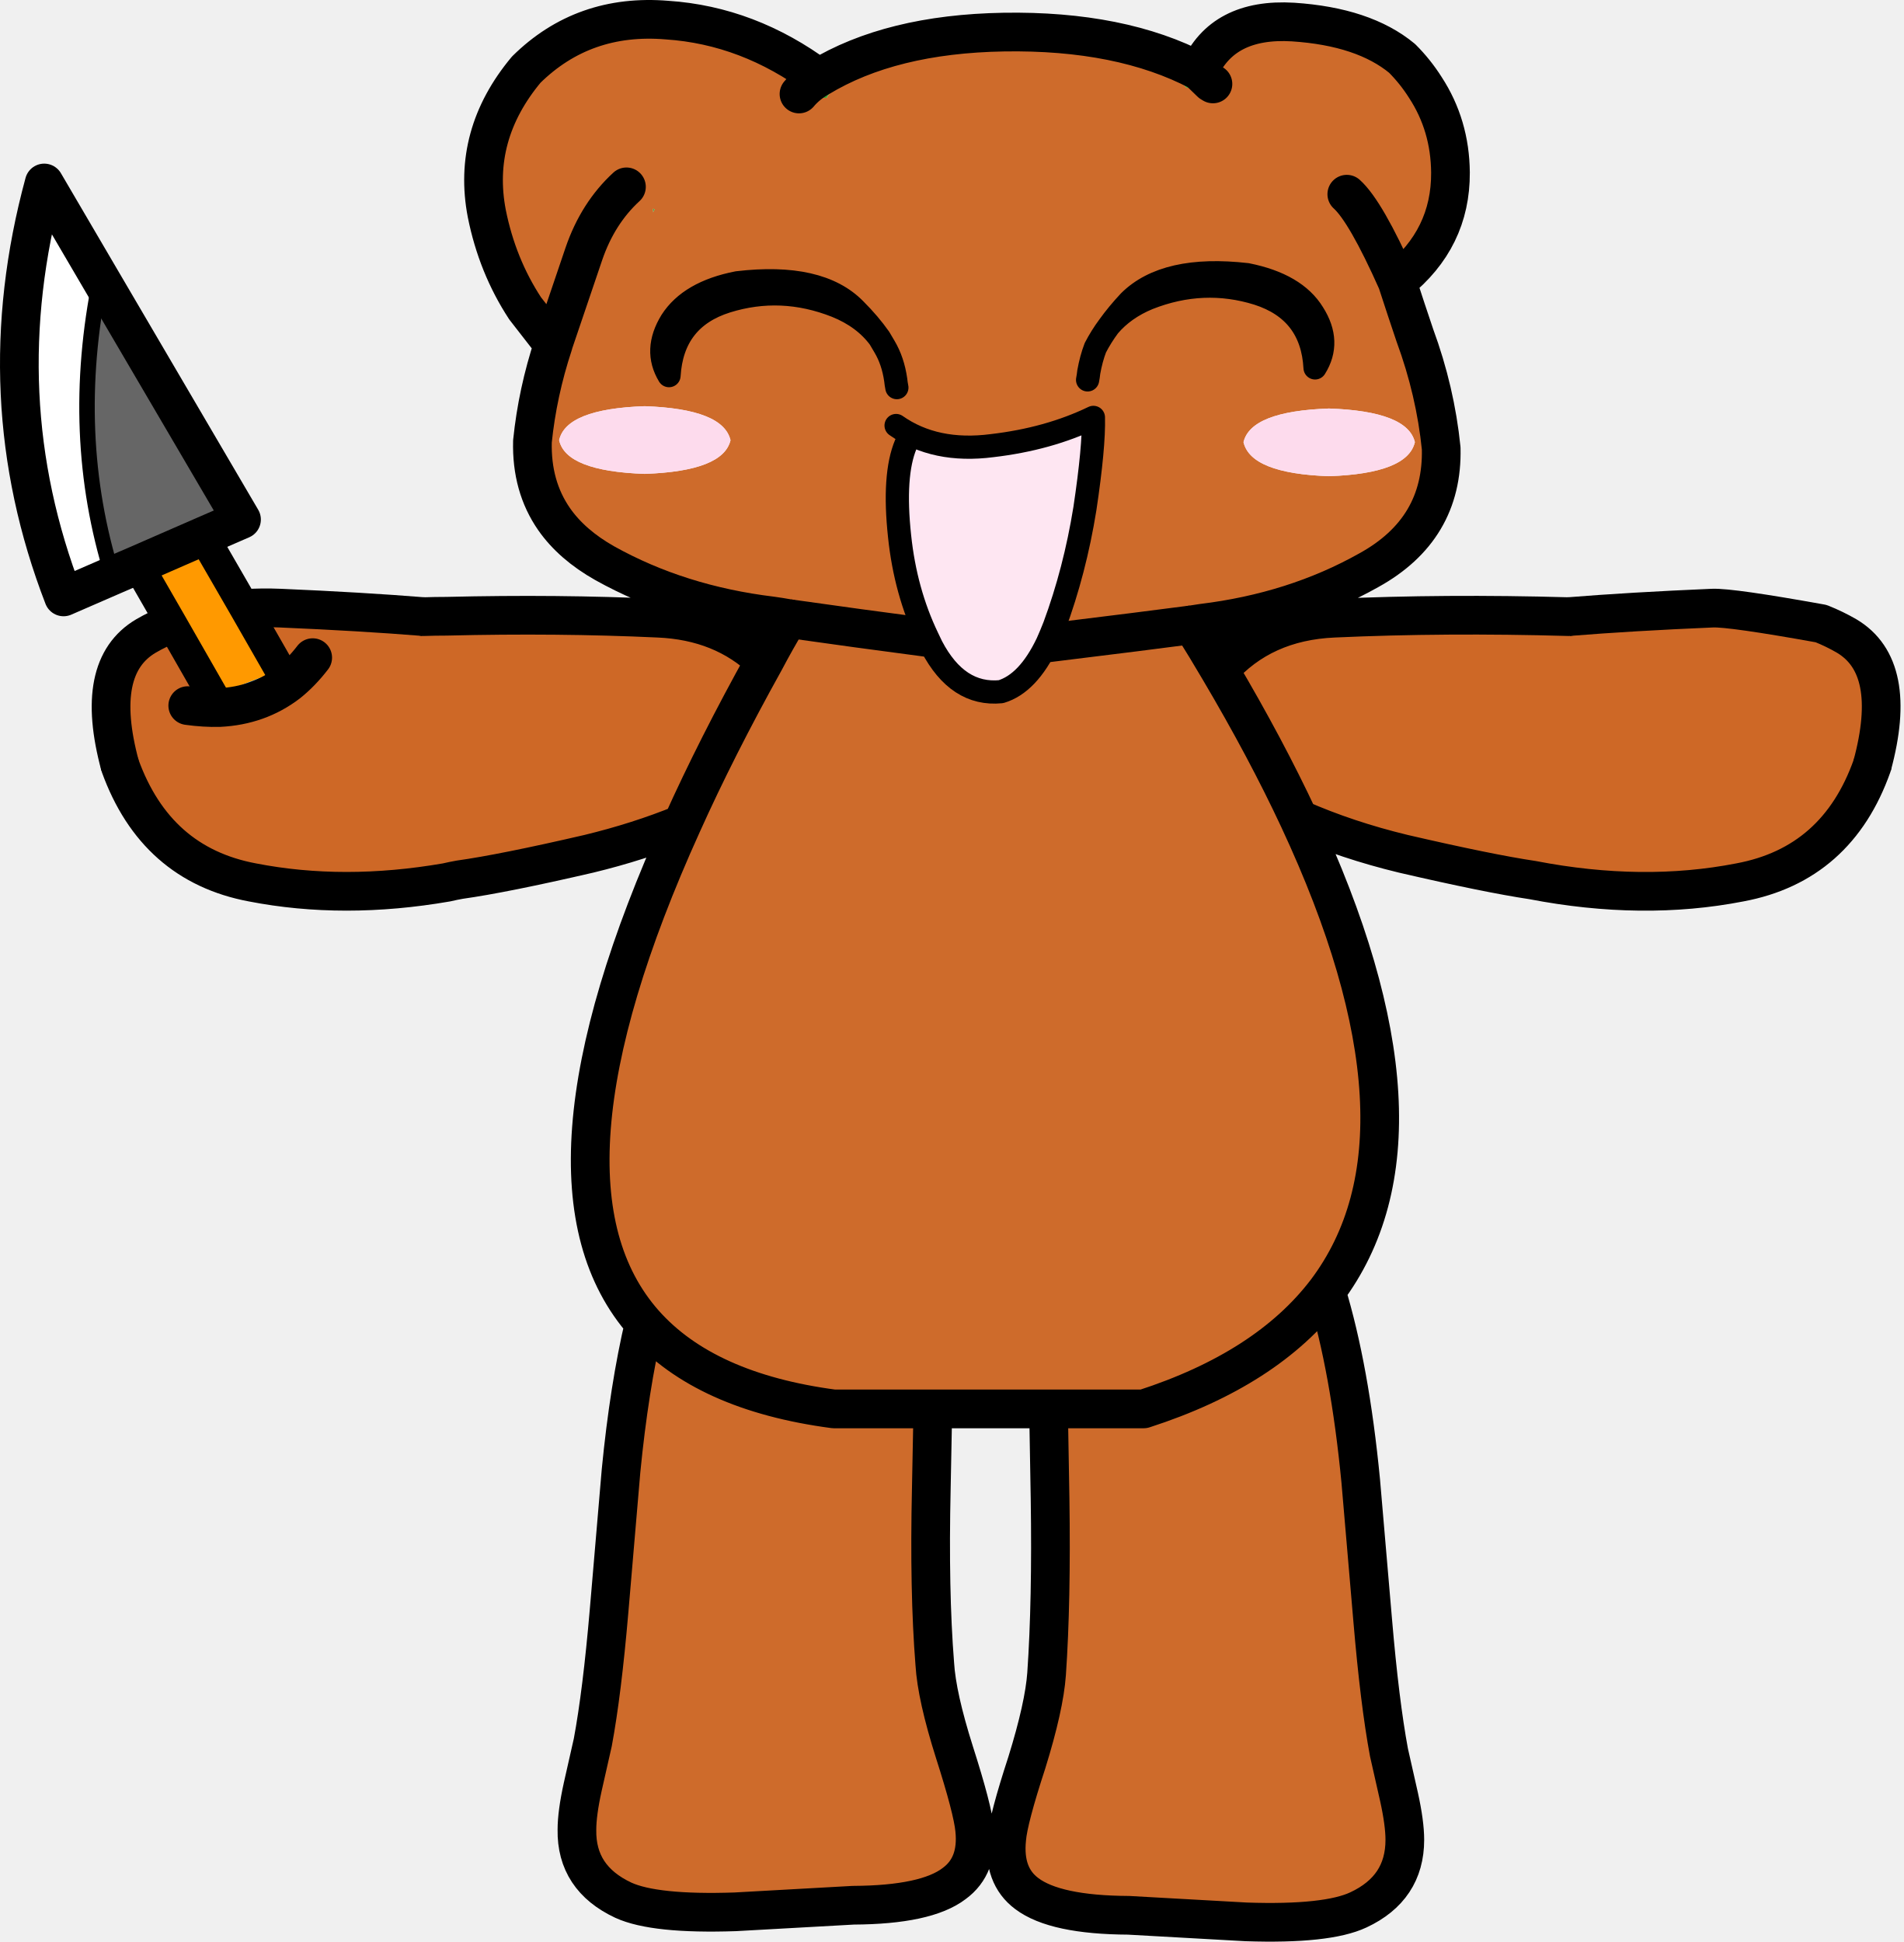
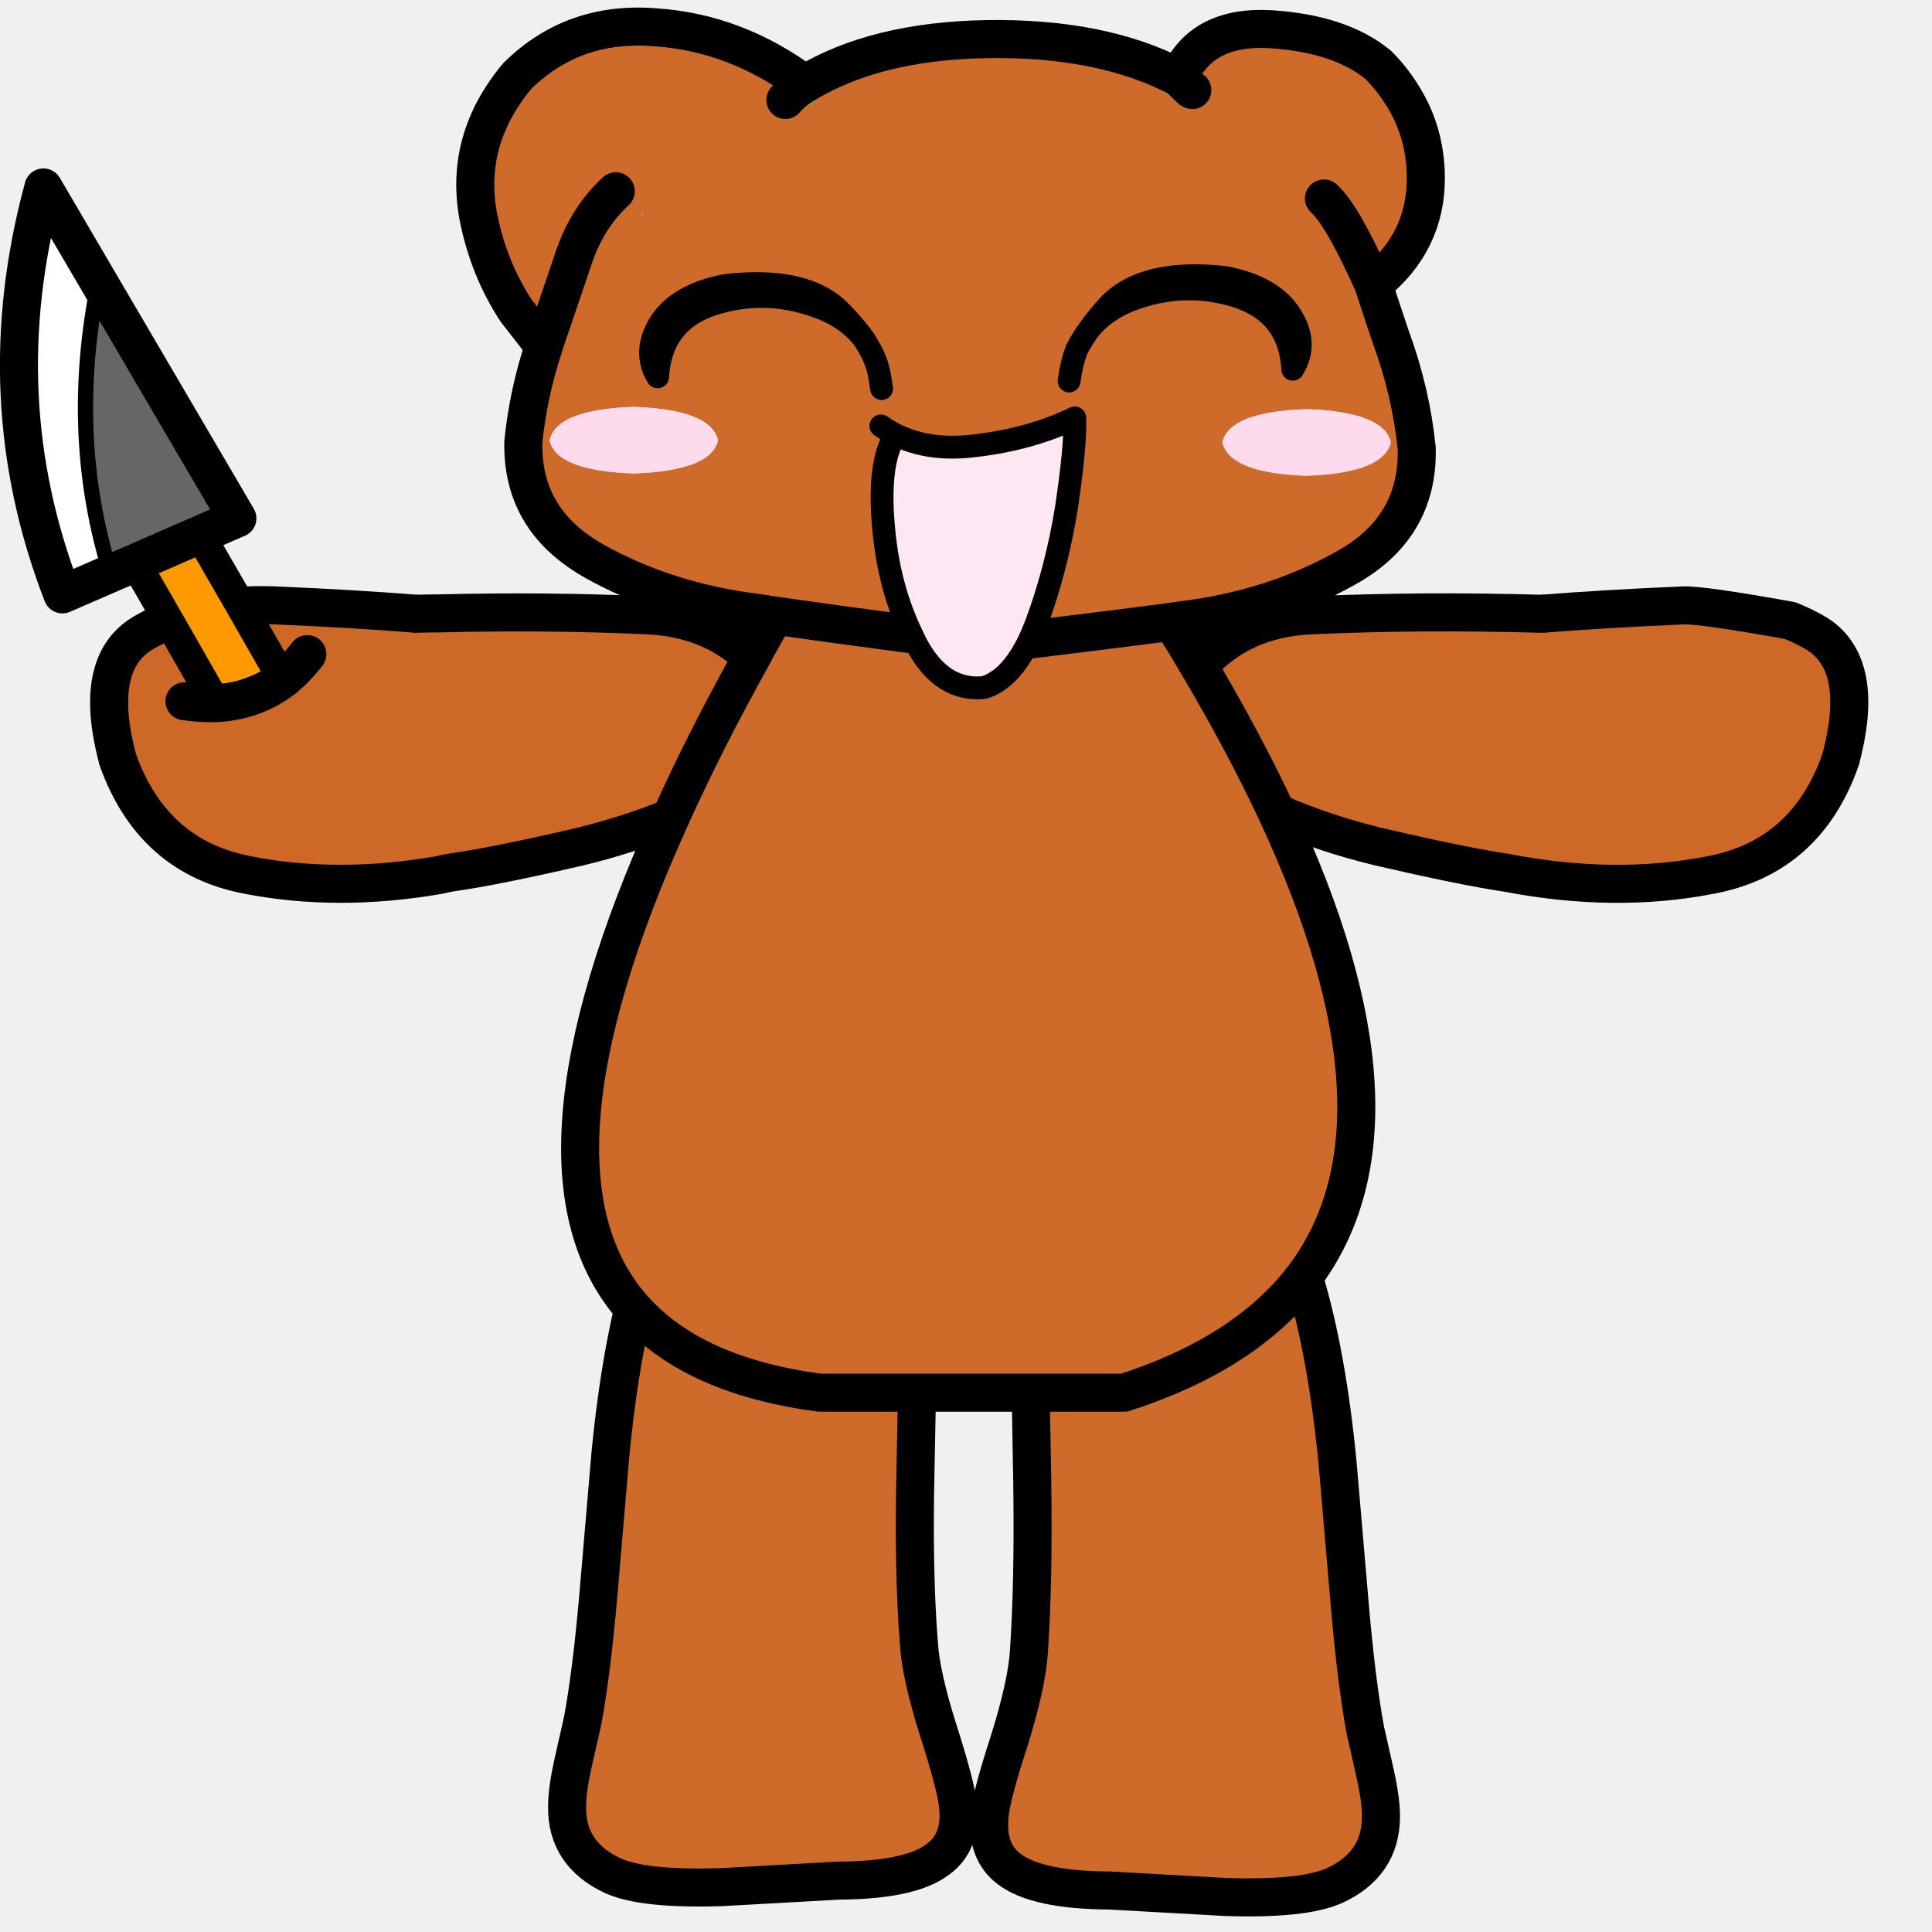
- <svg xmlns="http://www.w3.org/2000/svg" width="246" height="251">
-   <path d="M167.865 105.849q-4.25-9.1-10.25-19.25 5.55-6.3 14.8-6.7 14.35-.65 30.3-.2 8.05-.65 18.6-1.1 2.4-.1 14.05 2 1.75.7 3.3 1.6 6.75 4 3.3 16.75-4.5 12.75-17.1 15.1-12.55 2.45-26.8-.3-5.7-.85-16.7-3.4-7.25-1.75-13.5-4.5zm-145.7-25.25 5.35 9.35-3.25 1.25q2.15.3 4.1.25 5.05-.25 8.85-3.15 1.7-1.35 3.2-3.3l-4.2 1.6-4.55-7.95q2.15-.15 4.55-.05 10.5.45 18.55 1.1 1.5-.05 2.95-.05 14.4-.35 27.35.25 8.35.35 13.75 5.55-6.2 11.15-10.65 21.05-5.65 2.3-12.05 3.85-11 2.55-16.7 3.35-.85.15-1.7.35-13.3 2.3-25.1 0-12.5-2.35-17.1-15.1-3.45-12.75 3.35-16.75 1.55-.9 3.3-1.6z" fill="#CE6826" />
-   <path d="M88.165 106.499q4.45-9.9 10.65-21.05 1.45-2.75 3.1-5.5-1.1-.2-2.2-.35-11.95-1.45-21.55-6.8-4.25-2.4-6.55-5.7-2.95-4.25-2.8-10.05.65-6.35 2.7-12.55v-.05l-.15-.1-3.5-4.5q-3.6-5.5-4.95-12.25-1.95-10.15 5.1-18.6 7.4-7.3 18.2-6.4 10.5.7 19.6 7.45 9.3-5.65 23.9-5.9 15.15-.25 25.25 5.05 3-6.9 12.15-6.35 9.15.6 14.1 4.7 1.7 1.7 3 3.75 3.2 4.9 3.25 11 .05 8.55-6.9 14.1 1.2 3.7 2.3 6.95 2.65 7.2 3.4 14.6.25 10.45-9.35 15.75-9.6 5.4-21.55 6.85-.6.1-1.3.2 1.85 2.95 3.55 5.85 6 10.15 10.25 19.25 18.95 40.6 3.55 61.05 3.05 10 4.45 24.5l1.55 18.05q.9 10.6 2.1 17.05l1.3 5.75q.75 3.4.75 5.55 0 6.25-6 9.05-4.05 1.9-14.5 1.55l-15.2-.85q-9.5-.05-13.15-2.8-3.1-2.3-2.6-7.1.2-2.5 2.6-9.85 2.25-7.25 2.55-11.45.65-9.4.45-22.65l-.2-11.6h-14.95l-.2 10.3q-.3 13.25.45 22.65.25 4.2 2.55 11.45 2.35 7.35 2.6 9.95.5 4.7-2.65 7-3.6 2.75-13.05 2.8l-15.25.85q-10.4.35-14.45-1.5-6.1-2.85-6-9.1 0-2.15.75-5.55l1.3-5.75q1.2-6.45 2.1-16.95l1.55-18.15q1.05-10.75 3-19.05-16.1-18.2 4.9-64.55zm68.35-95.8-1.55-1.5 1.55 1.5-3.7.1.55.55 3.75-.15-.35-.35-.15-.15zm-15.95 38.4q.1-.5.15-1 .3-1.7.85-3.15.75-1.45 1.75-2.8 1.15-1.6 2.65-3.2 4.7-4.65 15.2-3.45 6.25 1.25 8.55 5 2.35 3.7.25 7.05-.4-7.35-7.4-9.6-7.05-2.2-14.15.6-3.15 1.3-5.1 3.6 1.95-2.3 5.1-3.6 7.1-2.8 14.15-.6 7 2.25 7.4 9.6 2.1-3.35-.25-7.05-2.3-3.75-8.55-5-10.5-1.2-15.2 3.45-1.5 1.6-2.65 3.2-1 1.35-1.75 2.8-.55 1.45-.85 3.15-.05.5-.15 1zm31.2 12.45q10.15-.35 11.1-4.4-.95-4-11.1-4.35-10.1.35-11.05 4.35.95 4.05 11.05 4.4zm-54.7-4.1q-1.65 3.95-.8 11.85.75 7.15 3.6 13.1-9.15-1.2-17.95-2.45 8.8 1.25 17.95 2.45.25.55.55 1.15 3.35 6.4 8.95 5.85 3.5-1.05 6-6.3 13.05-1.6 18.7-2.35-5.65.75-18.7 2.35.45-1 .9-2.15 2.65-7.15 3.95-15.2 1.2-8 1.1-11.8-5.8 2.8-13.1 3.65-7.35.95-12.4-2.6zm63.5-21.05q-4.05-9.1-6.5-11.3 2.45 2.2 6.5 11.3zm-45.05 145.7h12.3q15.95-5.15 23.6-15.2-7.65 10.05-23.6 15.2zm-32.25-169.95q1-1.2 2.55-2.1-1.55.9-2.55 2.1v.55l3.6-.05q.1-.35.4-.55zm-31.75 32.3 3.95-11.65q1.8-5.25 5.5-8.65-3.7 3.4-5.5 8.65zm12.9-17.5v.5q.05-.2.2-.4-.15 0-.2-.1zm31.5 23.15q-.1-.5-.15-1-.35-2.45-1.45-4.3-.3-.5-.65-1.1-2-2.7-5.6-4.15-7.1-2.8-14.15-.6-7 2.2-7.45 9.6-2-3.3.3-7.05 2.4-3.75 8.55-4.95 10.6-1.25 15.2 3.45 1.85 1.85 3.15 3.7-1.3-1.85-3.15-3.7-4.6-4.7-15.2-3.45-6.15 1.2-8.55 4.95-2.3 3.75-.3 7.05.45-7.4 7.45-9.6 7.05-2.2 14.15.6 3.6 1.45 5.6 4.15.35.6.65 1.1 1.1 1.85 1.45 4.3.05.5.15 1zm-21.5 6.8q-.95-4.05-11.1-4.4-10.15.35-11.05 4.4.9 4 11.05 4.35 10.15-.35 11.1-4.35zm-11.15 114.15q7.85 8.85 24.5 11.05h12.8-12.8q-16.65-2.2-24.5-11.05z" fill="#CE6B2B" />
-   <path d="m156.765 10.849-.25-.15h.1l.15.15.35.35-3.75.15-.55-.55 3.7-.1zm-53.5 1.3 4-.05q-.3.2-.4.55l-3.6.05zm-18.85 14.8q.05.1.2.1-.15.2-.2.4z" fill="#43A837" />
-   <path d="M171.765 61.549q-10.1-.35-11.05-4.4.95-4 11.05-4.35 10.15.35 11.1 4.35-.95 4.05-11.1 4.4zm-77.35-4.65q-.95 4-11.1 4.35-10.15-.35-11.05-4.35.9-4.05 11.05-4.4 10.15.35 11.1 4.4z" fill="#FDDBED" />
-   <path d="M119.865 82.399q-2.85-5.95-3.6-13.1-.85-7.9.8-11.85l-1.25-2.45q5.05 3.55 12.4 2.6 7.3-.85 13.1-3.65.1 3.8-1.1 11.8-1.3 8.05-3.95 15.2-.45 1.15-.9 2.15-2.5 5.25-6 6.3-5.6.55-8.95-5.85-.3-.6-.55-1.15z" fill="#FEE6F2" />
-   <path d="M40.415 84.999q-1.5 1.95-3.2 3.3-3.8 2.9-8.85 3.15-1.95.05-4.1-.25l3.25-1.25 8.7-3.35z" fill="#0572B1" />
-   <path d="m27.515 89.949-5.35-9.35-4.375-7.6 8.475-3.7 5.4 9.35 4.55 7.95z" fill="#F90" />
-   <path d="M14.54 74.399q-5.675-18.21-1.575-38.375l18.25 31.125-4.95 2.15-8.475 3.7z" fill="#666" />
-   <path d="M12.965 36.024q-4.1 20.165 1.575 38.375l-6.325 2.75q-10.002-25.875-2.5-53.5z" fill="#FFF" />
-   <path d="m22.165 80.599-4.375-7.6m8.475-3.7 5.4 9.35m4.55 7.95-4.55-7.95m-9.5 1.95 5.35 9.35" fill="none" stroke-width="4" stroke-linejoin="round" stroke-linecap="round" stroke="#000" />
-   <path d="M202.715 79.699q8.05-.65 18.6-1.1 2.4-.1 14.05 2 1.75.7 3.3 1.6 6.75 4 3.3 16.75m-226.45 0q-3.45-12.75 3.35-16.75 1.55-.9 3.3-1.6m-4.375-7.6-3.25 1.4-6.325 2.75q-10.002-25.875-2.5-53.5l7.25 12.375 18.25 31.125-4.95 2.15m5.4 9.35q2.15-.15 4.55-.05 10.5.45 18.55 1.1m80.6 3.4q13.05-1.6 18.7-2.35m-34.2 1.65q-9.15-1.2-17.95-2.45m-84.125-6.95 8.475-3.7" fill="none" stroke-width="5" stroke-linejoin="round" stroke="#000" />
-   <path d="M241.965 98.949q-4.5 12.75-17.1 15.1-12.55 2.45-26.8-.3-5.7-.85-16.7-3.4-7.25-1.75-13.5-4.5 18.95 40.6 3.55 61.05 3.05 10 4.45 24.5l1.55 18.05q.9 10.6 2.1 17.05l1.3 5.75q.75 3.4.75 5.55 0 6.25-6 9.05-4.05 1.9-14.5 1.55l-15.2-.85q-9.5-.05-13.15-2.8-3.1-2.3-2.6-7.1.2-2.5 2.6-9.85 2.25-7.25 2.55-11.45.65-9.4.45-22.65l-.2-11.6h-14.95l-.2 10.3q-.3 13.25.45 22.65.25 4.2 2.55 11.45 2.35 7.35 2.6 9.95.5 4.7-2.65 7-3.6 2.75-13.05 2.8l-15.25.85q-10.4.35-14.45-1.5-6.1-2.85-6-9.1 0-2.15.75-5.55l1.3-5.75q1.2-6.45 2.1-16.95l1.55-18.15q1.05-10.75 3-19.05-16.1-18.2 4.9-64.55-5.65 2.3-12.05 3.85-11 2.55-16.7 3.35-.85.15-1.7.35-13.3 2.3-25.1 0-12.5-2.35-17.1-15.1m39.25-19.25q1.5-.05 2.95-.05 14.4-.35 27.35.25 8.35.35 13.75 5.55 1.45-2.75 3.1-5.5-1.1-.2-2.2-.35-11.95-1.45-21.55-6.8-4.25-2.4-6.55-5.7-2.95-4.25-2.8-10.05.65-6.35 2.7-12.55l-.15-.15-3.5-4.5q-3.6-5.5-4.95-12.25-1.95-10.15 5.1-18.6 7.4-7.3 18.2-6.4 10.5.7 19.6 7.45 9.3-5.65 23.9-5.9 15.15-.25 25.25 5.05 3-6.9 12.15-6.35 9.15.6 14.1 4.7 1.7 1.7 3 3.75 3.2 4.9 3.25 11 .05 8.55-6.9 14.1 1.2 3.7 2.3 6.95 2.65 7.2 3.4 14.6.25 10.45-9.35 15.75-9.6 5.4-21.55 6.85-.6.1-1.3.2 1.85 2.95 3.55 5.85 5.55-6.3 14.8-6.7 14.35-.65 30.3-.2m-46.2-69-1.55-1.5m1.8 1.65-.25-.15m24.05 25.7q-4.05-9.1-6.5-11.3m-38.55 157h12.3q15.95-5.15 23.6-15.2m-3.55-61.05q-4.25-9.1-10.25-19.25m-54.35-74.45q1-1.2 2.55-2.1m-34.3 34.4 3.95-11.65q1.8-5.25 5.5-8.65m-9.45 20.35v-.05m-47.25 46.75q2.15.3 4.1.25 5.05-.25 8.85-3.15 1.7-1.35 3.2-3.3m42.85 86.05q7.85 8.85 24.5 11.05h12.8m-21.75-96.65q-6.2 11.15-10.65 21.05" fill="none" stroke-width="5" stroke-linejoin="round" stroke-linecap="round" stroke="#000" />
-   <path d="M140.565 49.099q.1-.5.15-1 .3-1.7.85-3.15.75-1.45 1.75-2.8 1.15-1.6 2.65-3.2 4.7-4.65 15.2-3.45 6.25 1.25 8.55 5 2.35 3.7.25 7.05-.4-7.35-7.4-9.6-7.05-2.2-14.15.6-3.15 1.3-5.1 3.6m-27.5 12.85q5.05 3.55 12.4 2.6 7.3-.85 13.1-3.65.1 3.8-1.1 11.8-1.3 8.05-3.95 15.2-.45 1.15-.9 2.15-2.5 5.25-6 6.3-5.6.55-8.95-5.85-.3-.6-.55-1.15-2.85-5.95-3.6-13.1-.85-7.9.8-11.85m-1.15-7.35q-.1-.5-.15-1-.35-2.45-1.45-4.3-.3-.5-.65-1.1-2-2.7-5.6-4.15-7.1-2.8-14.15-.6-7 2.2-7.45 9.6-2-3.3.3-7.05 2.4-3.75 8.55-4.95 10.6-1.25 15.2 3.45 1.85 1.85 3.15 3.7" fill="none" stroke-width="3" stroke-linejoin="round" stroke-linecap="round" stroke="#000" />
-   <path d="M12.965 36.024q-4.1 20.165 1.575 38.375" fill="none" stroke-width="2" stroke-linejoin="round" stroke="#000" />
+ <svg xmlns="http://www.w3.org/2000/svg" width="254" height="254" xml:space="preserve">
+   <path d="M167.857 106.844q-4.25-9.1-10.25-19.25 5.55-6.3 14.8-6.7 14.35-.65 30.3-.2 8.05-.65 18.6-1.1 2.4-.1 14.05 2 1.75.7 3.3 1.6 6.75 4 3.3 16.75-4.5 12.75-17.1 15.1-12.55 2.45-26.8-.3-5.7-.85-16.7-3.4-7.25-1.75-13.5-4.5zm-145.7-25.25 5.35 9.35-3.25 1.25q2.15.3 4.1.25 5.05-.25 8.85-3.15 1.7-1.35 3.2-3.3l-4.2 1.6-4.55-7.95q2.15-.15 4.55-.05 10.5.45 18.55 1.1 1.5-.05 2.95-.05 14.4-.35 27.35.25 8.35.35 13.75 5.55-6.2 11.15-10.65 21.05-5.65 2.3-12.05 3.85-11 2.55-16.7 3.35-.85.15-1.7.35-13.3 2.3-25.1 0-12.5-2.35-17.1-15.1-3.45-12.75 3.35-16.75 1.55-.9 3.3-1.6z" fill="#ce6826" />
+   <path d="M88.157 107.494q4.45-9.9 10.65-21.05 1.45-2.75 3.1-5.5-1.1-.2-2.2-.35-11.95-1.45-21.55-6.8-4.25-2.4-6.55-5.7-2.95-4.25-2.8-10.05.65-6.35 2.7-12.55v-.05l-.15-.1-3.5-4.5q-3.6-5.5-4.95-12.25-1.95-10.15 5.1-18.6 7.4-7.3 18.2-6.4 10.5.7 19.6 7.45 9.3-5.65 23.9-5.9 15.15-.25 25.25 5.05 3-6.9 12.15-6.35 9.15.6 14.1 4.7 1.7 1.7 3 3.75 3.2 4.9 3.25 11 .05 8.55-6.9 14.1 1.2 3.7 2.3 6.95 2.65 7.2 3.4 14.6.25 10.45-9.35 15.75-9.6 5.4-21.55 6.85-.6.1-1.3.2 1.85 2.95 3.55 5.85 6 10.15 10.25 19.25 18.95 40.6 3.55 61.05 3.05 10 4.45 24.5l1.55 18.05q.9 10.6 2.1 17.05l1.3 5.75q.75 3.4.75 5.55 0 6.25-6 9.05-4.05 1.9-14.5 1.55l-15.2-.85q-9.5-.05-13.15-2.8-3.1-2.3-2.6-7.1.2-2.5 2.6-9.85 2.25-7.25 2.55-11.45.65-9.4.45-22.65l-.2-11.6h-14.95l-.2 10.3q-.3 13.25.45 22.65.25 4.2 2.55 11.45 2.35 7.35 2.6 9.95.5 4.7-2.65 7-3.6 2.75-13.05 2.8l-15.25.85q-10.4.35-14.45-1.5-6.1-2.85-6-9.1 0-2.15.75-5.55l1.3-5.75q1.2-6.45 2.1-16.95l1.55-18.15q1.05-10.75 3-19.05-16.1-18.2 4.9-64.55zm68.35-95.8-1.55-1.5 1.55 1.5-3.7.1.55.55 3.75-.15-.35-.35-.15-.15zm-15.95 38.4q.1-.5.15-1 .3-1.7.85-3.15.75-1.45 1.75-2.8 1.15-1.6 2.65-3.2 4.7-4.65 15.2-3.45 6.25 1.25 8.55 5 2.35 3.7.25 7.05-.4-7.35-7.4-9.6-7.05-2.2-14.15.6-3.15 1.3-5.1 3.6 1.95-2.3 5.1-3.6 7.1-2.8 14.15-.6 7 2.25 7.4 9.6 2.1-3.35-.25-7.05-2.3-3.75-8.55-5-10.5-1.2-15.2 3.45-1.5 1.6-2.65 3.2-1 1.35-1.75 2.8-.55 1.45-.85 3.15-.05.5-.15 1zm31.2 12.45q10.15-.35 11.1-4.4-.95-4-11.1-4.35-10.1.35-11.05 4.35.95 4.05 11.05 4.4zm-54.7-4.1q-1.65 3.95-.8 11.85.75 7.15 3.6 13.1-9.15-1.2-17.95-2.45 8.8 1.25 17.95 2.45.25.55.55 1.15 3.35 6.4 8.95 5.85 3.5-1.05 6-6.3 13.05-1.6 18.7-2.35-5.65.75-18.7 2.35.45-1 .9-2.15 2.65-7.15 3.95-15.2 1.2-8 1.1-11.8-5.8 2.8-13.1 3.65-7.35.95-12.4-2.6zm63.5-21.05q-4.05-9.1-6.5-11.3 2.45 2.2 6.5 11.3zm-45.05 145.7h12.3q15.95-5.15 23.6-15.2-7.65 10.05-23.6 15.2zm-32.25-169.95q1-1.2 2.55-2.1-1.55.9-2.55 2.1v.55l3.6-.05q.1-.35.4-.55zm-31.75 32.3 3.95-11.65q1.8-5.25 5.5-8.65-3.7 3.4-5.5 8.65zm12.9-17.5v.5q.05-.2.2-.4-.15 0-.2-.1zm31.5 23.15q-.1-.5-.15-1-.35-2.45-1.45-4.3-.3-.5-.65-1.1-2-2.7-5.6-4.15-7.1-2.8-14.15-.6-7 2.2-7.45 9.6-2-3.3.3-7.05 2.4-3.75 8.55-4.95 10.6-1.25 15.2 3.45 1.85 1.85 3.15 3.7-1.3-1.85-3.15-3.7-4.6-4.7-15.2-3.45-6.15 1.2-8.55 4.95-2.3 3.75-.3 7.05.45-7.4 7.45-9.6 7.05-2.2 14.15.6 3.6 1.45 5.6 4.15.35.6.65 1.1 1.1 1.85 1.45 4.3.05.5.15 1zm-21.5 6.8q-.95-4.05-11.1-4.4-10.15.35-11.05 4.4.9 4 11.05 4.35 10.15-.35 11.1-4.35zm-11.15 114.15q7.85 8.85 24.5 11.05h12.8-12.8q-16.65-2.2-24.5-11.05z" fill="#ce6b2b" />
+   <path d="m156.757 11.844-.25-.15h.1l.15.15.35.35-3.75.15-.55-.55 3.7-.1zm-53.5 1.3 4-.05q-.3.2-.4.55l-3.6.05zm-18.85 14.8q.05.1.2.1-.15.2-.2.4z" fill="#43a837" />
+   <path d="M171.757 62.544q-10.1-.35-11.05-4.4.95-4 11.05-4.35 10.15.35 11.1 4.35-.95 4.05-11.1 4.4zm-77.35-4.65q-.95 4-11.1 4.35-10.15-.35-11.05-4.35.9-4.05 11.05-4.4 10.15.35 11.1 4.4z" fill="#fddbed" />
+   <path d="M119.857 83.394q-2.85-5.95-3.6-13.1-.85-7.9.8-11.85l-1.25-2.45q5.05 3.55 12.4 2.6 7.3-.85 13.1-3.65.1 3.8-1.1 11.8-1.3 8.05-3.95 15.2-.45 1.15-.9 2.15-2.5 5.25-6 6.3-5.6.55-8.95-5.85-.3-.6-.55-1.15z" fill="#fee6f2" />
+   <path d="M40.407 85.994q-1.5 1.95-3.2 3.3-3.8 2.9-8.85 3.15-1.95.05-4.1-.25l3.25-1.25 8.7-3.35z" fill="#0572b1" />
+   <path d="m27.507 90.944-5.35-9.35-4.375-7.6 8.475-3.7 5.4 9.35 4.55 7.95z" fill="#f90" />
+   <path d="M14.532 75.394q-5.675-18.21-1.575-38.375l18.25 31.125-4.95 2.15-8.475 3.7z" fill="#666" />
+   <path d="M12.957 37.02q-4.1 20.164 1.575 38.374l-6.325 2.75q-10.002-25.875-2.5-53.5z" fill="#fff" />
+   <path d="m22.157 81.594-4.375-7.6m8.475-3.7 5.4 9.35m4.55 7.95-4.55-7.95m-9.5 1.95 5.35 9.35" fill="none" stroke-width="4" stroke-linejoin="round" stroke-linecap="round" stroke="#000" />
+   <path d="M202.707 80.694q8.05-.65 18.6-1.1 2.4-.1 14.05 2 1.75.7 3.3 1.6 6.75 4 3.3 16.75m-226.45 0q-3.45-12.75 3.35-16.75 1.55-.9 3.3-1.6m-4.375-7.6-3.25 1.4-6.325 2.75q-10.002-25.875-2.5-53.5l7.25 12.375 18.25 31.125-4.95 2.15m5.4 9.35q2.15-.15 4.55-.05 10.5.45 18.55 1.1m80.6 3.4q13.05-1.6 18.7-2.35m-34.2 1.65q-9.15-1.2-17.95-2.45m-84.125-6.95 8.475-3.7" fill="none" stroke-width="5" stroke-linejoin="round" stroke="#000" />
+   <path d="M241.957 99.944q-4.5 12.75-17.1 15.1-12.55 2.45-26.8-.3-5.7-.85-16.7-3.4-7.25-1.75-13.5-4.5 18.95 40.6 3.55 61.05 3.05 10 4.45 24.5l1.55 18.05q.9 10.6 2.1 17.05l1.3 5.75q.75 3.4.75 5.55 0 6.25-6 9.05-4.05 1.9-14.5 1.55l-15.2-.85q-9.5-.05-13.15-2.8-3.1-2.3-2.6-7.1.2-2.5 2.6-9.85 2.25-7.25 2.55-11.45.65-9.4.45-22.65l-.2-11.6h-14.95l-.2 10.3q-.3 13.25.45 22.65.25 4.2 2.55 11.45 2.35 7.35 2.6 9.95.5 4.7-2.65 7-3.6 2.75-13.05 2.8l-15.25.85q-10.4.35-14.45-1.5-6.1-2.85-6-9.1 0-2.15.75-5.55l1.3-5.75q1.2-6.45 2.1-16.95l1.55-18.15q1.05-10.75 3-19.05-16.1-18.2 4.9-64.55-5.65 2.3-12.05 3.85-11 2.55-16.7 3.35-.85.15-1.7.35-13.3 2.3-25.1 0-12.5-2.35-17.1-15.1m39.25-19.25q1.5-.05 2.95-.05 14.4-.35 27.35.25 8.35.35 13.75 5.55 1.45-2.75 3.1-5.5-1.1-.2-2.2-.35-11.95-1.45-21.55-6.8-4.25-2.4-6.55-5.7-2.95-4.25-2.8-10.05.65-6.35 2.7-12.55l-.15-.15-3.5-4.5q-3.6-5.5-4.95-12.25-1.95-10.15 5.1-18.6 7.4-7.3 18.2-6.4 10.5.7 19.6 7.45 9.3-5.65 23.9-5.9 15.15-.25 25.25 5.05 3-6.9 12.15-6.35 9.15.6 14.1 4.7 1.7 1.7 3 3.75 3.2 4.9 3.25 11 .05 8.55-6.9 14.1 1.2 3.7 2.3 6.95 2.65 7.2 3.4 14.6.25 10.45-9.35 15.75-9.6 5.4-21.55 6.85-.6.1-1.3.2 1.85 2.95 3.55 5.85 5.55-6.3 14.8-6.7 14.35-.65 30.3-.2m-46.2-69-1.55-1.5m1.8 1.65-.25-.15m24.05 25.7q-4.05-9.1-6.5-11.3m-38.55 157h12.3q15.95-5.15 23.6-15.2m-3.55-61.05q-4.25-9.1-10.25-19.25m-54.35-74.45q1-1.2 2.55-2.1m-34.3 34.4 3.95-11.65q1.8-5.25 5.5-8.65m-9.45 20.35v-.05m-47.25 46.75q2.15.3 4.1.25 5.05-.25 8.85-3.15 1.7-1.35 3.2-3.3m42.85 86.05q7.85 8.85 24.5 11.05h12.8m-21.75-96.65q-6.2 11.15-10.65 21.05" fill="none" stroke-width="5" stroke-linejoin="round" stroke-linecap="round" stroke="#000" />
+   <path d="M140.557 50.094q.1-.5.15-1 .3-1.7.85-3.15.75-1.45 1.75-2.8 1.15-1.6 2.65-3.2 4.7-4.65 15.2-3.45 6.25 1.25 8.55 5 2.35 3.7.25 7.05-.4-7.35-7.4-9.6-7.05-2.2-14.15.6-3.15 1.3-5.1 3.6m-27.5 12.85q5.05 3.55 12.4 2.6 7.3-.85 13.1-3.65.1 3.8-1.1 11.8-1.3 8.05-3.95 15.2-.45 1.15-.9 2.15-2.5 5.25-6 6.3-5.6.55-8.95-5.85-.3-.6-.55-1.15-2.85-5.95-3.6-13.1-.85-7.9.8-11.85m-1.15-7.35q-.1-.5-.15-1-.35-2.45-1.45-4.3-.3-.5-.65-1.1-2-2.7-5.6-4.15-7.1-2.8-14.15-.6-7 2.2-7.45 9.6-2-3.3.3-7.05 2.4-3.75 8.55-4.95 10.6-1.25 15.2 3.45 1.85 1.85 3.15 3.7" fill="none" stroke-width="3" stroke-linejoin="round" stroke-linecap="round" stroke="#000" />
+   <path d="M12.957 37.02q-4.1 20.164 1.575 38.374" fill="none" stroke-width="2" stroke-linejoin="round" stroke="#000" />
</svg>
